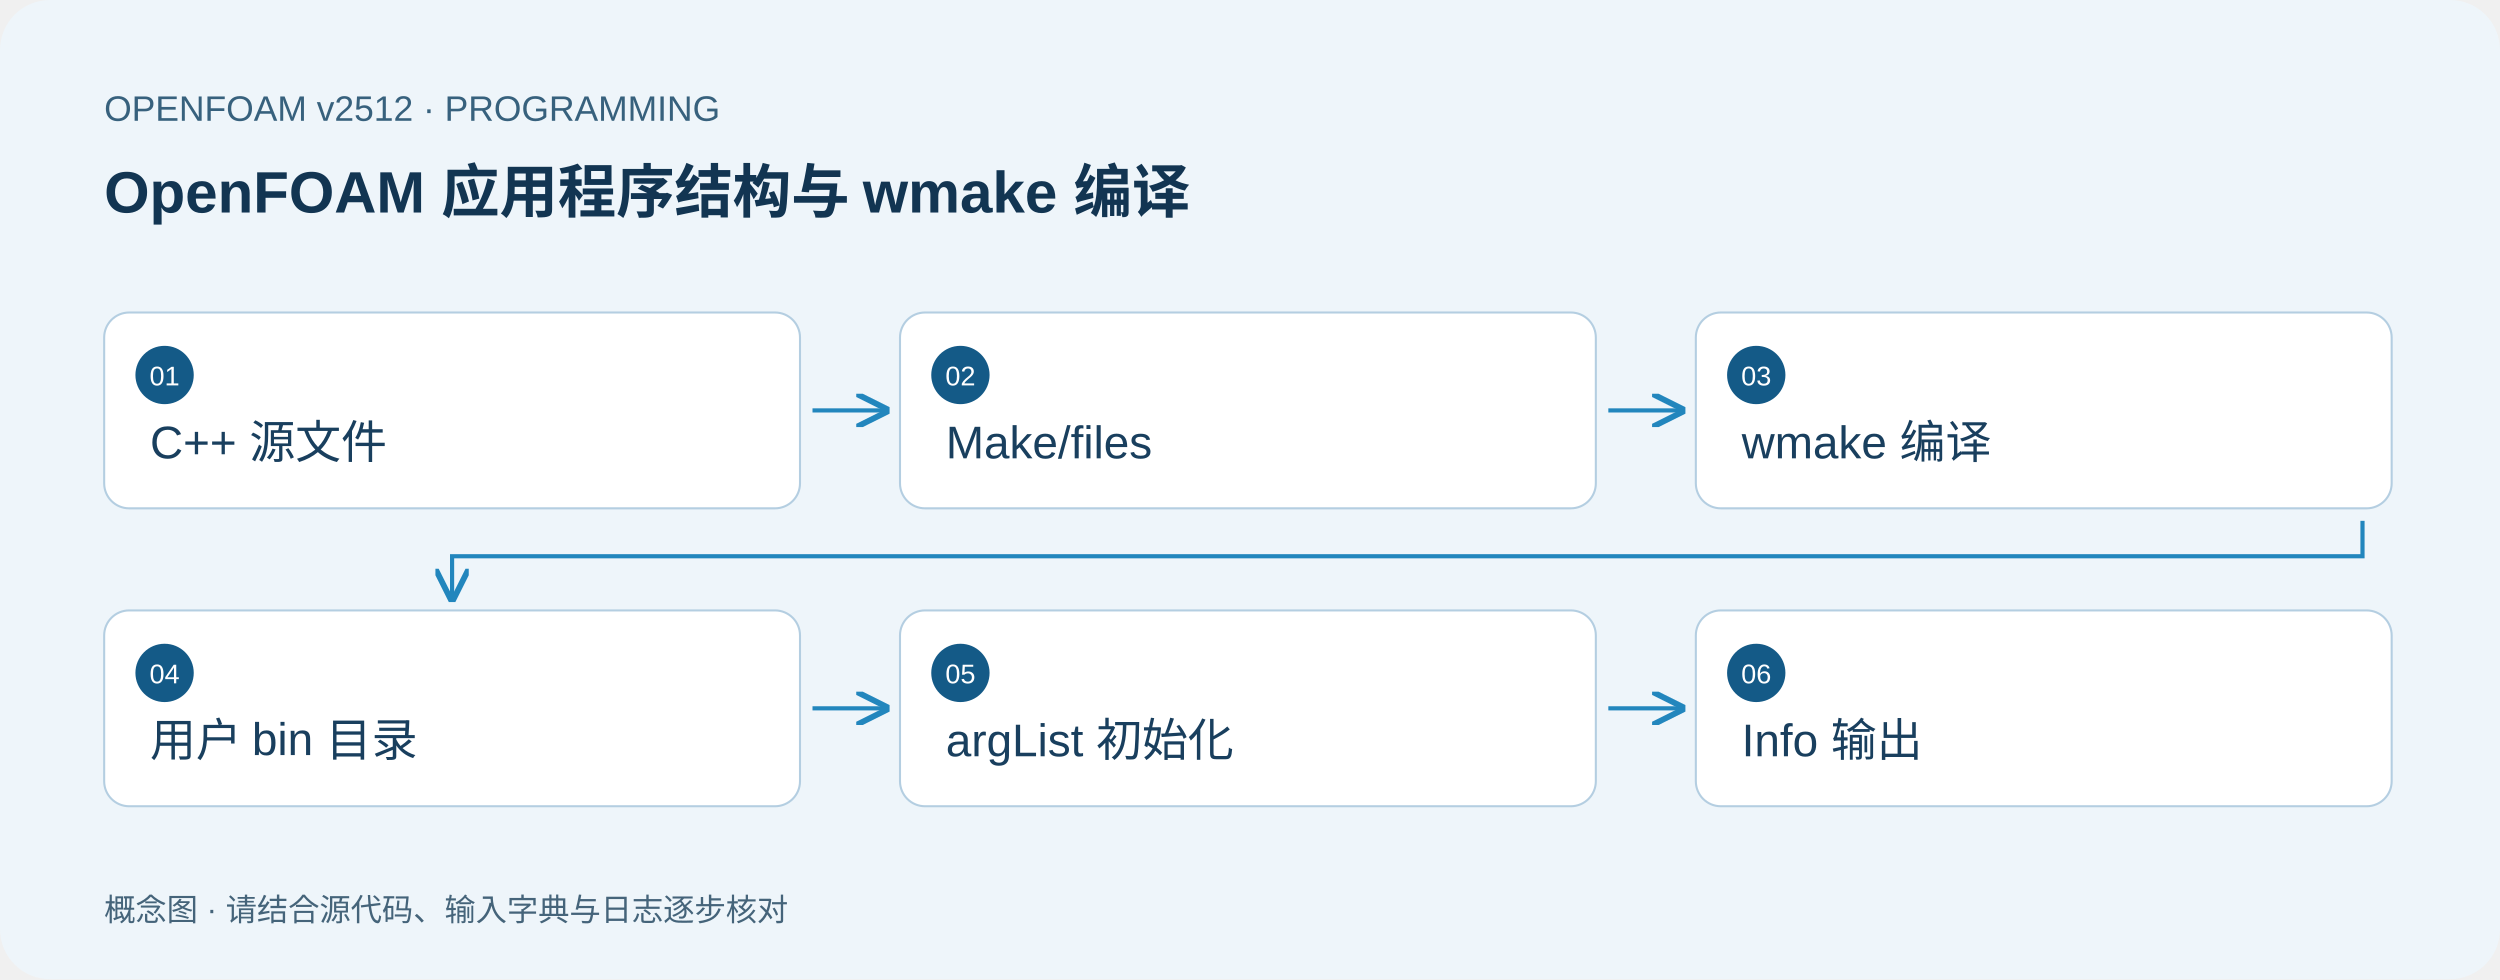
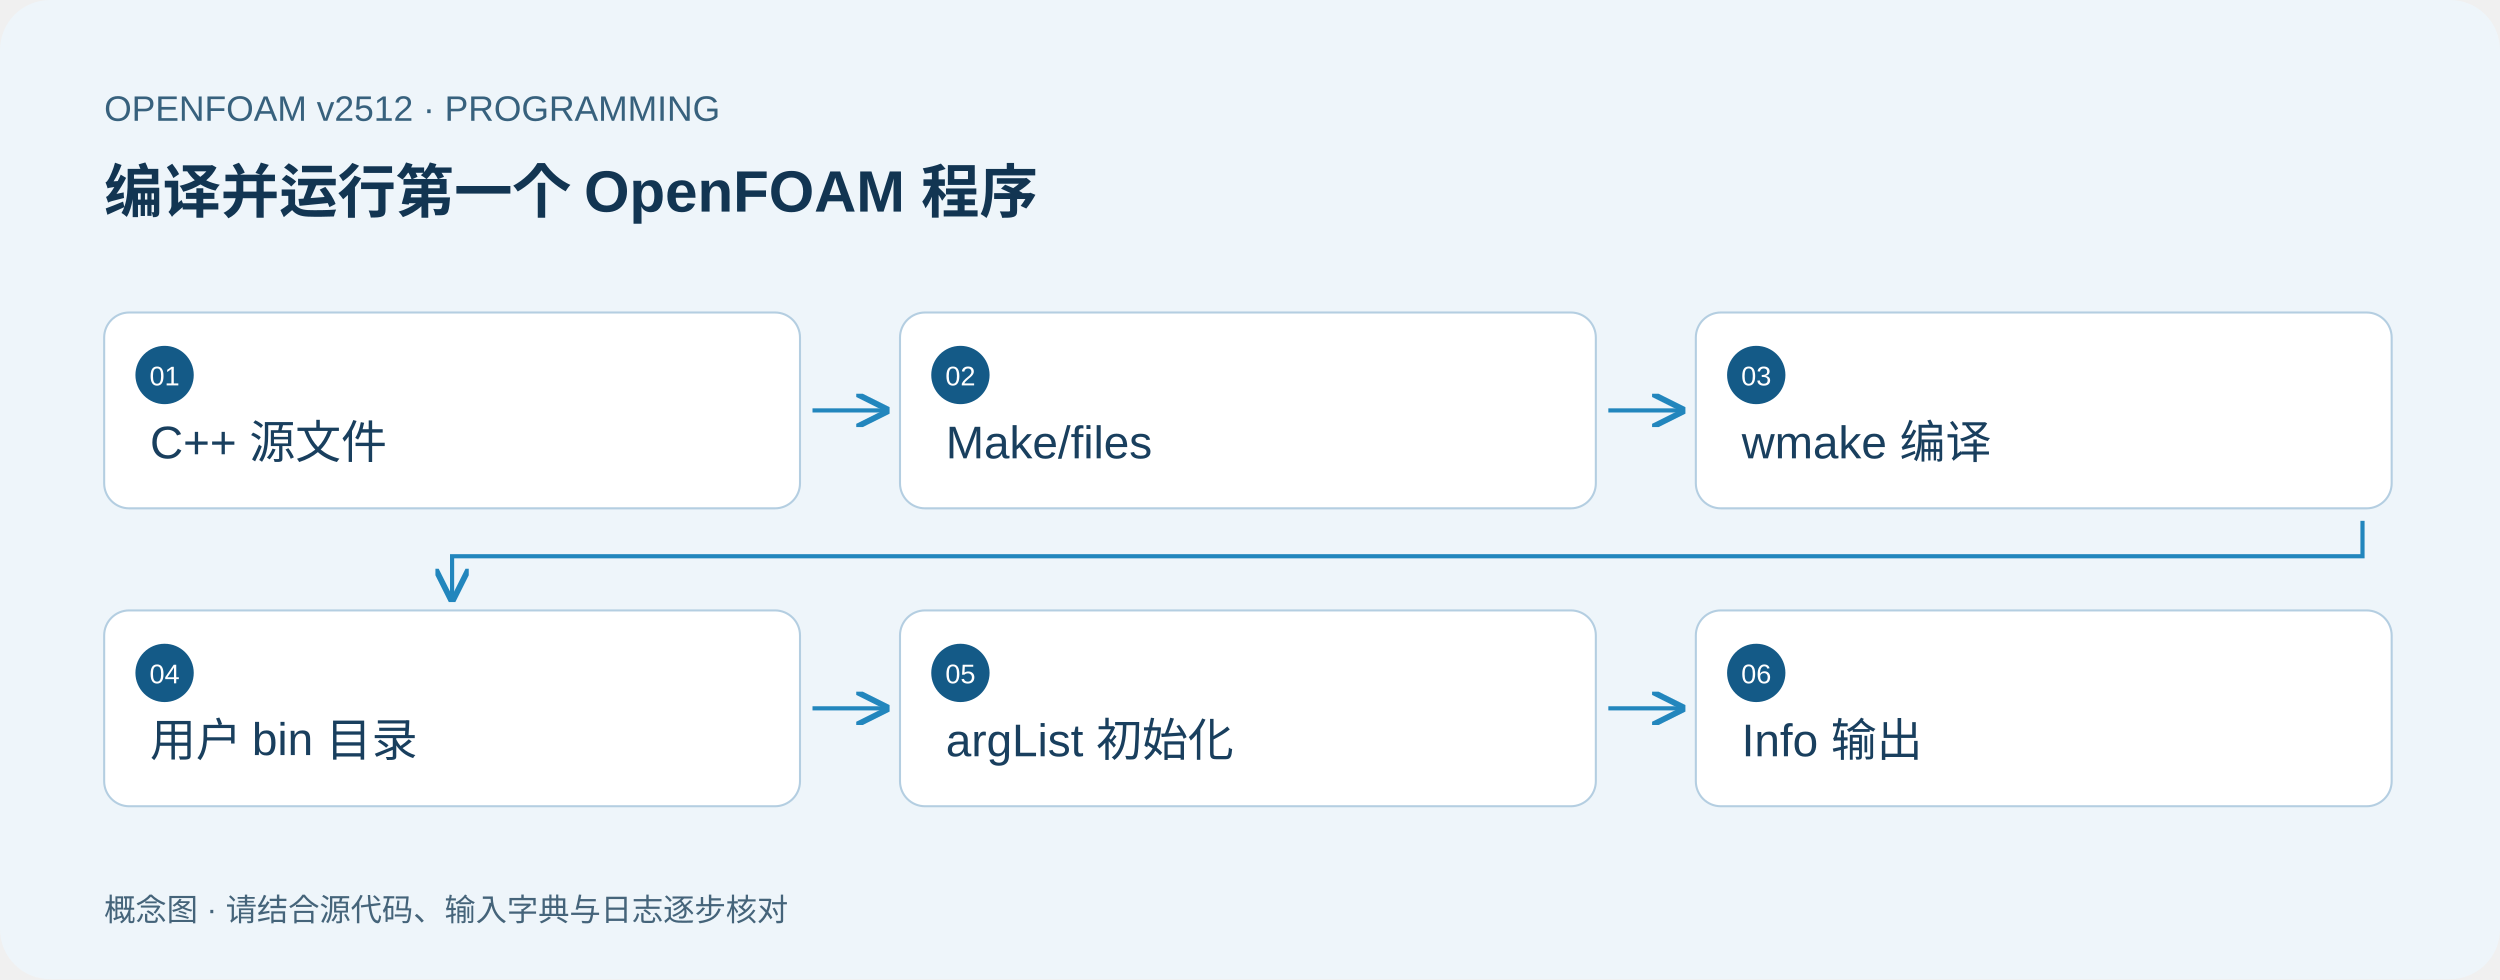
<svg xmlns="http://www.w3.org/2000/svg" width="1200" height="470" viewBox="0 0 1200 470" role="img" aria-labelledby="title desc">
  <defs>
    <marker id="a" markerWidth="8" markerHeight="8" refX="7" refY="4" orient="auto">
      <path d="M0,0 L8,4 L0,8" fill="none" stroke="#2286bd" stroke-width="1.4" />
    </marker>
  </defs>
  <rect width="1200" height="470" rx="24" fill="#eef5fa" />
  <text x="50" y="58" font-family="Arial,sans-serif" font-size="17" fill="#37617d">OPENFOAM v2512 · PROGRAMMING</text>
-   <text x="50" y="102" font-family="Arial,Microsoft YaHei,sans-serif" font-size="28" font-weight="700" fill="#123552">OpenFOAM 应用程序结构与 wmake 编译</text>
+   <text x="50" y="102" font-family="Arial,Microsoft YaHei,sans-serif" font-size="28" font-weight="700" fill="#123552">编译并运行第一个 OpenFOAM 程序</text>
  <rect x="50" y="150" width="334" height="94" rx="12" fill="white" stroke="#b4cee1" />
  <circle cx="79" cy="180" r="14" fill="#145a87" />
  <text x="79" y="185" text-anchor="middle" fill="white" font-size="13" font-family="Arial">01</text>
  <text x="72" y="220" font-family="Arial,Microsoft YaHei,sans-serif" font-size="22" fill="#193f5e">C++ 源文件</text>
  <path d="M390,197 H425" stroke="#2286bd" stroke-width="2" fill="none" marker-end="url(#a)" />
  <rect x="432" y="150" width="334" height="94" rx="12" fill="white" stroke="#b4cee1" />
  <circle cx="461" cy="180" r="14" fill="#145a87" />
  <text x="461" y="185" text-anchor="middle" fill="white" font-size="13" font-family="Arial">02</text>
  <text x="454" y="220" font-family="Arial,Microsoft YaHei,sans-serif" font-size="22" fill="#193f5e">Make/files</text>
  <path d="M772,197 H807" stroke="#2286bd" stroke-width="2" fill="none" marker-end="url(#a)" />
  <rect x="814" y="150" width="334" height="94" rx="12" fill="white" stroke="#b4cee1" />
  <circle cx="843" cy="180" r="14" fill="#145a87" />
  <text x="843" y="185" text-anchor="middle" fill="white" font-size="13" font-family="Arial">03</text>
  <text x="836" y="220" font-family="Arial,Microsoft YaHei,sans-serif" font-size="22" fill="#193f5e">wmake 编译</text>
  <rect x="50" y="293" width="334" height="94" rx="12" fill="white" stroke="#b4cee1" />
  <circle cx="79" cy="323" r="14" fill="#145a87" />
  <text x="79" y="328" text-anchor="middle" fill="white" font-size="13" font-family="Arial">04</text>
  <text x="72" y="363" font-family="Arial,Microsoft YaHei,sans-serif" font-size="22" fill="#193f5e">用户 bin 目录</text>
  <path d="M390,340 H425" stroke="#2286bd" stroke-width="2" fill="none" marker-end="url(#a)" />
  <rect x="432" y="293" width="334" height="94" rx="12" fill="white" stroke="#b4cee1" />
  <circle cx="461" cy="323" r="14" fill="#145a87" />
  <text x="461" y="328" text-anchor="middle" fill="white" font-size="13" font-family="Arial">05</text>
  <text x="454" y="363" font-family="Arial,Microsoft YaHei,sans-serif" font-size="22" fill="#193f5e">argList 初始化</text>
  <path d="M772,340 H807" stroke="#2286bd" stroke-width="2" fill="none" marker-end="url(#a)" />
  <rect x="814" y="293" width="334" height="94" rx="12" fill="white" stroke="#b4cee1" />
  <circle cx="843" cy="323" r="14" fill="#145a87" />
  <text x="843" y="328" text-anchor="middle" fill="white" font-size="13" font-family="Arial">06</text>
  <text x="836" y="363" font-family="Arial,Microsoft YaHei,sans-serif" font-size="22" fill="#193f5e">Info 输出</text>
  <path d="M1134,250 V267 H217 V287" fill="none" stroke="#2286bd" stroke-width="2" marker-end="url(#a)" />
  <text x="50" y="442" font-family="Arial,Microsoft YaHei,sans-serif" font-size="15" fill="#45647a">概念图 · 请结合源代码、输入字典与日志逐步核对</text>
</svg>
